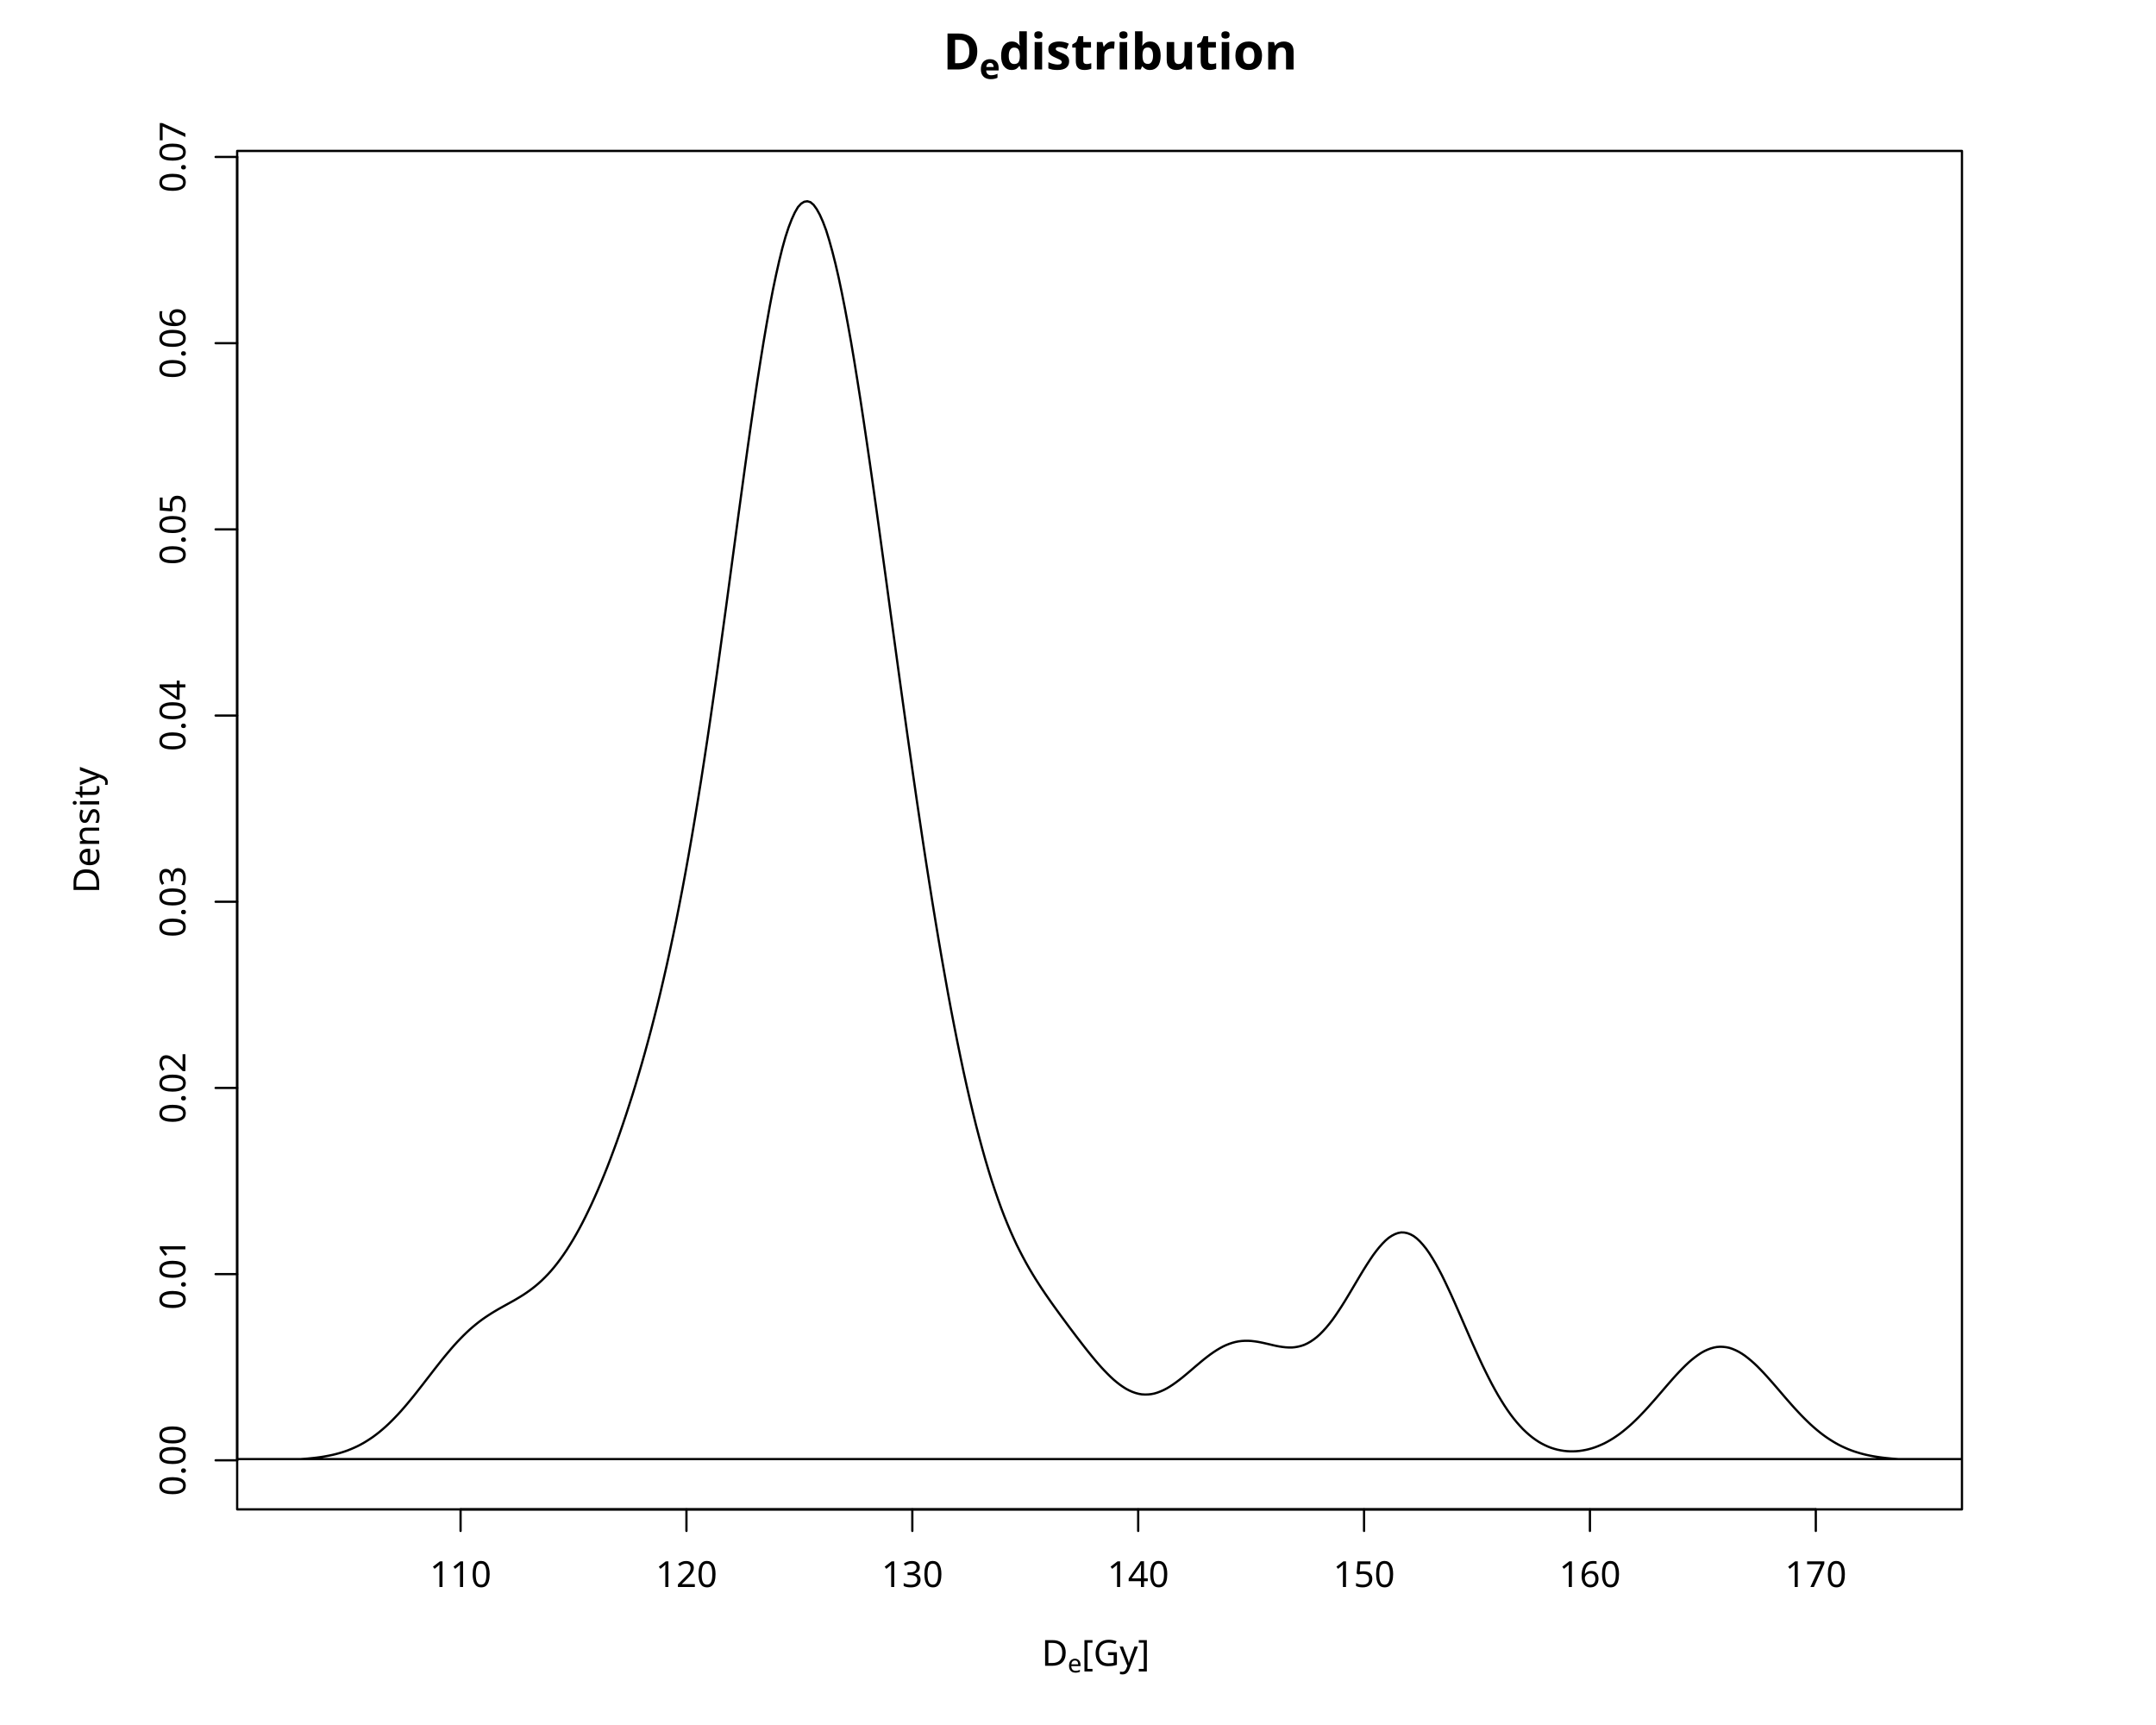
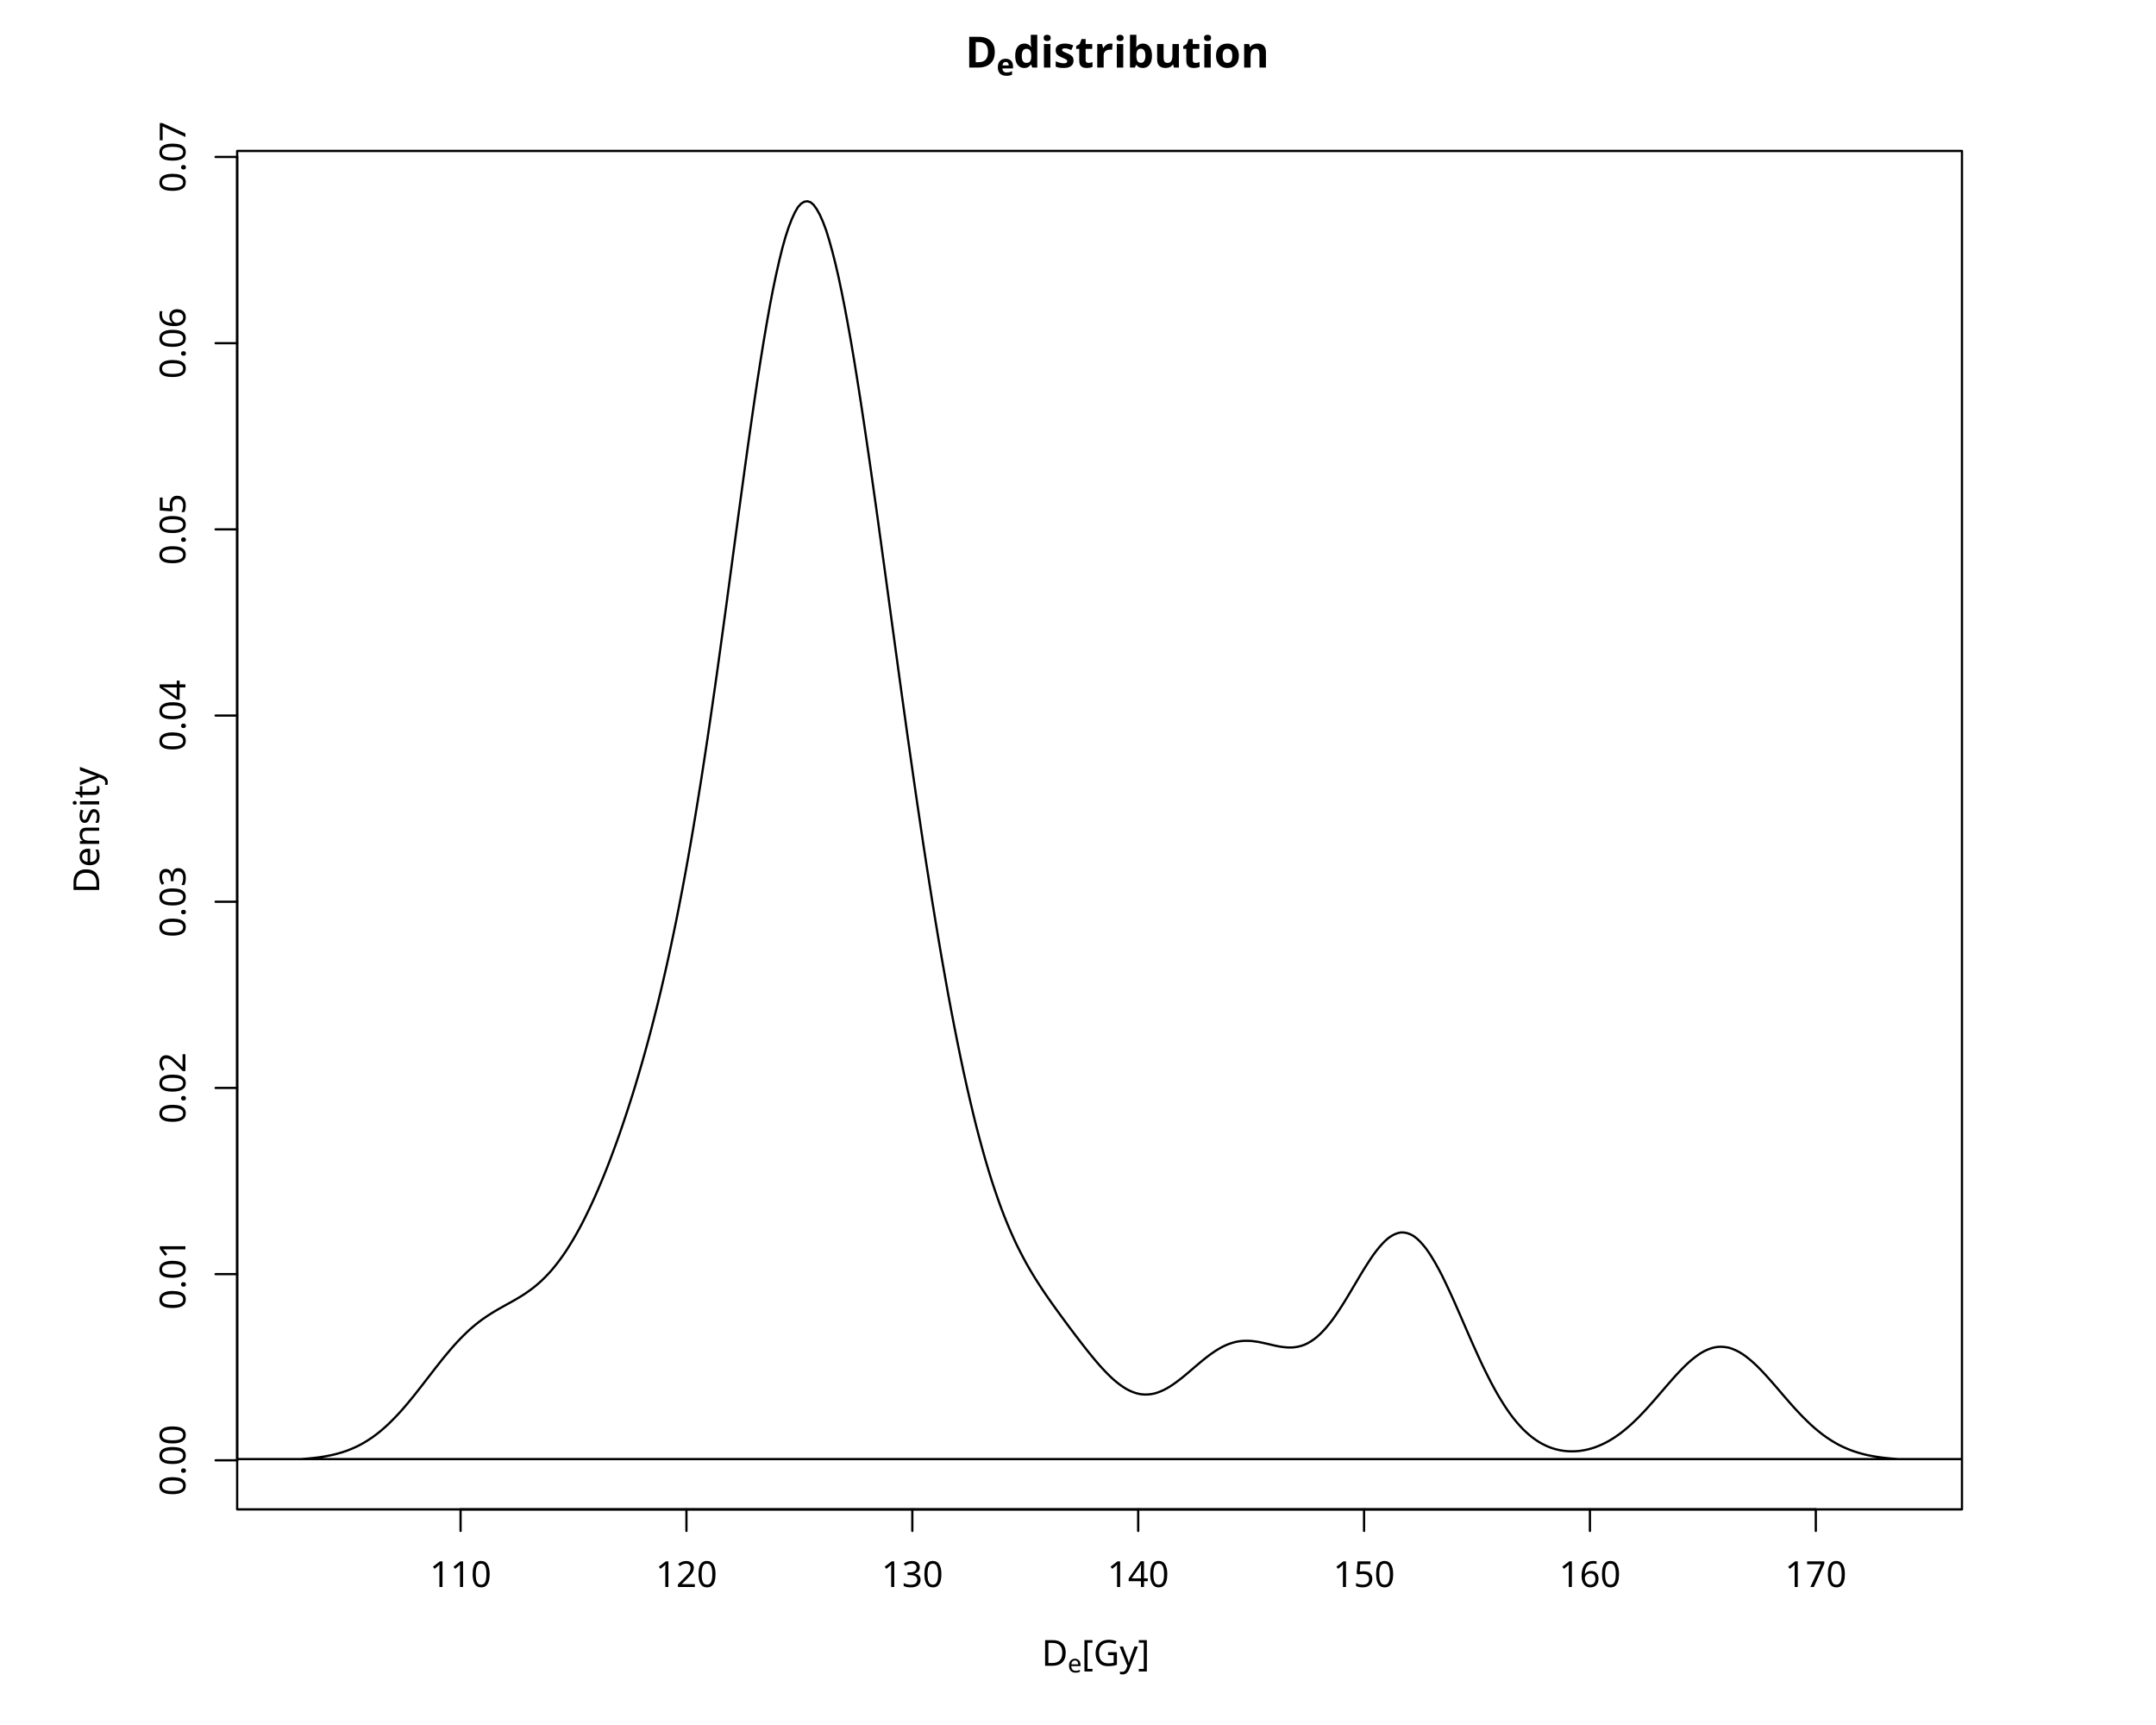
<svg xmlns="http://www.w3.org/2000/svg" class="svglite" data-engine-version="2.0" width="720.00pt" height="576.00pt" viewBox="0 0 720.00 576.00">
  <defs>
    <style type="text/css">
    .svglite line, .svglite polyline, .svglite polygon, .svglite path, .svglite rect, .svglite circle {
      fill: none;
      stroke: #000000;
      stroke-linecap: round;
      stroke-linejoin: round;
      stroke-miterlimit: 10.00;
    }
  </style>
  </defs>
  <rect width="100%" height="100%" style="stroke: none; fill: #FFFFFF;" />
  <defs>
    <clipPath id="cpMC4wMHw3MjAuMDB8MC4wMHw1NzYuMDA=">
      <rect x="0.00" y="0.00" width="720.00" height="576.00" />
    </clipPath>
  </defs>
  <g clip-path="url(#cpMC4wMHw3MjAuMDB8MC4wMHw1NzYuMDA=)">
    <polygon points="79.20,504.00 655.20,504.00 655.20,50.40 79.20,50.40 " style="stroke-width: 0.75; fill: none;" />
    <line x1="153.81" y1="504.00" x2="606.39" y2="504.00" style="stroke-width: 0.75;" />
    <line x1="153.81" y1="504.00" x2="153.81" y2="511.20" style="stroke-width: 0.75;" />
    <line x1="229.24" y1="504.00" x2="229.24" y2="511.20" style="stroke-width: 0.75;" />
    <line x1="304.67" y1="504.00" x2="304.67" y2="511.20" style="stroke-width: 0.75;" />
    <line x1="380.10" y1="504.00" x2="380.10" y2="511.20" style="stroke-width: 0.75;" />
    <line x1="455.53" y1="504.00" x2="455.53" y2="511.20" style="stroke-width: 0.75;" />
    <line x1="530.96" y1="504.00" x2="530.96" y2="511.20" style="stroke-width: 0.75;" />
    <line x1="606.39" y1="504.00" x2="606.39" y2="511.20" style="stroke-width: 0.75;" />
    <text x="153.81" y="529.92" text-anchor="middle" style="font-size: 12.00px; font-family: sans;" textLength="20.02px" lengthAdjust="spacingAndGlyphs">110</text>
    <text x="229.24" y="529.92" text-anchor="middle" style="font-size: 12.00px; font-family: sans;" textLength="20.02px" lengthAdjust="spacingAndGlyphs">120</text>
    <text x="304.67" y="529.92" text-anchor="middle" style="font-size: 12.00px; font-family: sans;" textLength="20.02px" lengthAdjust="spacingAndGlyphs">130</text>
    <text x="380.10" y="529.92" text-anchor="middle" style="font-size: 12.00px; font-family: sans;" textLength="20.02px" lengthAdjust="spacingAndGlyphs">140</text>
    <text x="455.53" y="529.92" text-anchor="middle" style="font-size: 12.00px; font-family: sans;" textLength="20.02px" lengthAdjust="spacingAndGlyphs">150</text>
    <text x="530.96" y="529.92" text-anchor="middle" style="font-size: 12.00px; font-family: sans;" textLength="20.02px" lengthAdjust="spacingAndGlyphs">160</text>
    <text x="606.39" y="529.92" text-anchor="middle" style="font-size: 12.00px; font-family: sans;" textLength="20.02px" lengthAdjust="spacingAndGlyphs">170</text>
    <text x="347.86" y="556.23" style="font-size: 12.00px; font-family: sans;" textLength="8.67px" lengthAdjust="spacingAndGlyphs">D</text>
    <text x="356.53" y="558.45" style="font-size: 8.40px; font-family: sans;" textLength="4.67px" lengthAdjust="spacingAndGlyphs">e</text>
    <text x="361.20" y="556.23" style="font-size: 12.00px; font-family: sans;" textLength="25.34px" lengthAdjust="spacingAndGlyphs"> [Gy]</text>
    <line x1="79.20" y1="487.62" x2="79.20" y2="52.41" style="stroke-width: 0.75;" />
    <line x1="79.20" y1="487.62" x2="72.00" y2="487.62" style="stroke-width: 0.75;" />
    <line x1="79.20" y1="425.45" x2="72.00" y2="425.45" style="stroke-width: 0.75;" />
    <line x1="79.20" y1="363.28" x2="72.00" y2="363.28" style="stroke-width: 0.75;" />
    <line x1="79.20" y1="301.11" x2="72.00" y2="301.11" style="stroke-width: 0.75;" />
    <line x1="79.20" y1="238.93" x2="72.00" y2="238.93" style="stroke-width: 0.75;" />
    <line x1="79.20" y1="176.76" x2="72.00" y2="176.76" style="stroke-width: 0.75;" />
    <line x1="79.20" y1="114.59" x2="72.00" y2="114.59" style="stroke-width: 0.75;" />
    <line x1="79.20" y1="52.41" x2="72.00" y2="52.41" style="stroke-width: 0.75;" />
    <text transform="translate(61.92,487.62) rotate(-90)" text-anchor="middle" style="font-size: 12.00px; font-family: sans;" textLength="23.36px" lengthAdjust="spacingAndGlyphs">0.00</text>
    <text transform="translate(61.92,425.45) rotate(-90)" text-anchor="middle" style="font-size: 12.00px; font-family: sans;" textLength="23.36px" lengthAdjust="spacingAndGlyphs">0.01</text>
    <text transform="translate(61.92,363.28) rotate(-90)" text-anchor="middle" style="font-size: 12.00px; font-family: sans;" textLength="23.36px" lengthAdjust="spacingAndGlyphs">0.02</text>
    <text transform="translate(61.92,301.11) rotate(-90)" text-anchor="middle" style="font-size: 12.00px; font-family: sans;" textLength="23.36px" lengthAdjust="spacingAndGlyphs">0.03</text>
    <text transform="translate(61.92,238.93) rotate(-90)" text-anchor="middle" style="font-size: 12.00px; font-family: sans;" textLength="23.36px" lengthAdjust="spacingAndGlyphs">0.04</text>
    <text transform="translate(61.92,176.76) rotate(-90)" text-anchor="middle" style="font-size: 12.00px; font-family: sans;" textLength="23.36px" lengthAdjust="spacingAndGlyphs">0.05</text>
    <text transform="translate(61.92,114.59) rotate(-90)" text-anchor="middle" style="font-size: 12.00px; font-family: sans;" textLength="23.36px" lengthAdjust="spacingAndGlyphs">0.06</text>
    <text transform="translate(61.92,52.41) rotate(-90)" text-anchor="middle" style="font-size: 12.00px; font-family: sans;" textLength="23.36px" lengthAdjust="spacingAndGlyphs">0.07</text>
    <text transform="translate(33.12,277.20) rotate(-90)" text-anchor="middle" style="font-size: 12.00px; font-family: sans;" textLength="40.02px" lengthAdjust="spacingAndGlyphs">Density</text>
  </g>
  <defs>
    <clipPath id="cpNzkuMjB8NjU1LjIwfDUwLjQwfDUwNC4wMA==">
      <rect x="79.20" y="50.40" width="576.00" height="453.60" />
    </clipPath>
  </defs>
  <g clip-path="url(#cpNzkuMjB8NjU1LjIwfDUwLjQwfDUwNC4wMA==)">
    <polygon points="79.20,487.20 100.53,487.20 101.58,487.13 102.62,487.05 103.66,486.95 104.71,486.84 105.75,486.72 106.80,486.58 107.84,486.42 108.88,486.24 109.93,486.04 110.97,485.82 112.01,485.57 113.06,485.29 114.10,484.99 115.15,484.65 116.19,484.28 117.23,483.86 118.28,483.41 119.32,482.93 120.36,482.40 121.41,481.82 122.45,481.19 123.49,480.52 124.54,479.81 125.58,479.04 126.63,478.22 127.67,477.35 128.71,476.44 129.76,475.47 130.80,474.45 131.84,473.39 132.89,472.29 133.93,471.15 134.98,469.95 136.02,468.73 137.06,467.47 138.11,466.19 139.15,464.88 140.19,463.55 141.24,462.21 142.28,460.86 143.33,459.51 144.37,458.16 145.41,456.82 146.46,455.49 147.50,454.17 148.54,452.89 149.59,451.64 150.63,450.41 151.67,449.22 152.72,448.07 153.76,446.98 154.81,445.92 155.85,444.91 156.89,443.94 157.94,443.03 158.98,442.17 160.02,441.35 161.07,440.57 162.11,439.84 163.16,439.15 164.20,438.48 165.24,437.85 166.29,437.23 167.33,436.64 168.37,436.06 169.42,435.48 170.46,434.90 171.51,434.32 172.55,433.71 173.59,433.09 174.64,432.44 175.68,431.75 176.72,431.02 177.77,430.24 178.81,429.42 179.85,428.54 180.90,427.59 181.94,426.57 182.99,425.49 184.03,424.34 185.07,423.11 186.12,421.79 187.16,420.40 188.20,418.94 189.25,417.39 190.29,415.74 191.34,414.02 192.38,412.22 193.42,410.35 194.47,408.37 195.51,406.31 196.55,404.17 197.60,401.96 198.64,399.66 199.69,397.27 200.73,394.81 201.77,392.28 202.82,389.66 203.86,386.95 204.90,384.16 205.95,381.30 206.99,378.36 208.03,375.33 209.08,372.20 210.12,369.00 211.17,365.72 212.21,362.34 213.25,358.84 214.30,355.26 215.34,351.58 216.38,347.80 217.43,343.87 218.47,339.83 219.52,335.67 220.56,331.39 221.60,326.94 222.65,322.34 223.69,317.60 224.73,312.71 225.78,307.65 226.82,302.39 227.87,296.96 228.91,291.37 229.95,285.60 231.00,279.60 232.04,273.42 233.08,267.07 234.13,260.55 235.17,253.83 236.22,246.92 237.26,239.87 238.30,232.67 239.35,225.34 240.39,217.85 241.43,210.27 242.48,202.62 243.52,194.90 244.56,187.14 245.61,179.37 246.65,171.63 247.70,163.92 248.74,156.30 249.78,148.81 250.83,141.45 251.87,134.26 252.91,127.25 253.96,120.56 255.00,114.13 256.05,107.98 257.09,102.13 258.13,96.71 259.18,91.71 260.22,87.09 261.26,82.87 262.31,79.12 263.35,75.94 264.40,73.22 265.44,70.95 266.48,69.15 267.53,68.01 268.57,67.37 269.61,67.20 270.66,67.51 271.70,68.39 272.74,69.83 273.79,71.73 274.83,74.07 275.88,76.86 276.92,80.22 277.96,83.97 279.01,88.11 280.05,92.61 281.09,97.55 282.14,102.85 283.18,108.44 284.23,114.31 285.27,120.47 286.31,126.93 287.36,133.58 288.40,140.43 289.44,147.44 290.49,154.65 291.53,161.97 292.58,169.40 293.62,176.90 294.66,184.49 295.71,192.11 296.75,199.76 297.79,207.42 298.84,215.07 299.88,222.68 300.92,230.26 301.97,237.78 303.01,245.25 304.06,252.62 305.10,259.89 306.14,267.07 307.19,274.15 308.23,281.11 309.27,287.92 310.32,294.60 311.36,301.16 312.41,307.58 313.45,313.81 314.49,319.89 315.54,325.83 316.58,331.63 317.62,337.22 318.67,342.64 319.71,347.90 320.76,353.01 321.80,357.93 322.84,362.64 323.89,367.20 324.93,371.59 325.97,375.82 327.02,379.83 328.06,383.67 329.10,387.36 330.15,390.89 331.19,394.24 332.24,397.41 333.28,400.43 334.32,403.32 335.37,406.07 336.41,408.64 337.45,411.10 338.50,413.44 339.54,415.68 340.59,417.78 341.63,419.78 342.67,421.71 343.72,423.56 344.76,425.32 345.80,427.02 346.85,428.66 347.89,430.26 348.94,431.82 349.98,433.33 351.02,434.82 352.07,436.29 353.11,437.73 354.15,439.16 355.20,440.58 356.24,441.99 357.28,443.39 358.33,444.78 359.37,446.16 360.42,447.52 361.46,448.88 362.50,450.21 363.55,451.53 364.59,452.81 365.63,454.07 366.68,455.30 367.72,456.48 368.77,457.61 369.81,458.68 370.85,459.71 371.90,460.68 372.94,461.55 373.98,462.36 375.03,463.09 376.07,463.75 377.12,464.30 378.16,464.76 379.20,465.13 380.25,465.41 381.29,465.59 382.33,465.65 383.38,465.63 384.42,465.52 385.46,465.32 386.51,465.01 387.55,464.61 388.60,464.15 389.64,463.61 390.68,462.99 391.73,462.30 392.77,461.56 393.81,460.78 394.86,459.96 395.90,459.10 396.95,458.22 397.99,457.33 399.03,456.43 400.08,455.55 401.12,454.67 402.16,453.82 403.21,453.00 404.25,452.22 405.30,451.49 406.34,450.81 407.38,450.19 408.43,449.62 409.47,449.14 410.51,448.73 411.56,448.38 412.60,448.10 413.64,447.90 414.69,447.77 415.73,447.71 416.78,447.71 417.82,447.76 418.86,447.88 419.91,448.03 420.95,448.22 421.99,448.44 423.04,448.68 424.08,448.92 425.13,449.17 426.17,449.40 427.21,449.60 428.26,449.76 429.30,449.88 430.34,449.94 431.39,449.95 432.43,449.85 433.48,449.67 434.52,449.41 435.56,449.06 436.61,448.57 437.65,447.98 438.69,447.28 439.74,446.47 440.78,445.54 441.82,444.48 442.87,443.33 443.91,442.07 444.96,440.72 446.00,439.25 447.04,437.71 448.09,436.10 449.13,434.44 450.17,432.72 451.22,430.97 452.26,429.21 453.31,427.44 454.35,425.69 455.39,423.98 456.44,422.31 457.48,420.71 458.52,419.17 459.57,417.76 460.61,416.46 461.66,415.28 462.70,414.23 463.74,413.34 464.79,412.64 465.83,412.10 466.87,411.72 467.92,411.52 468.96,411.56 470.00,411.77 471.05,412.17 472.09,412.74 473.14,413.54 474.18,414.52 475.22,415.67 476.27,416.97 477.31,418.45 478.35,420.10 479.40,421.87 480.44,423.76 481.49,425.76 482.53,427.89 483.57,430.09 484.62,432.35 485.66,434.67 486.70,437.04 487.75,439.43 488.79,441.83 489.84,444.24 490.88,446.63 491.92,448.99 492.97,451.31 494.01,453.60 495.05,455.83 496.10,457.98 497.14,460.06 498.18,462.08 499.23,464.01 500.27,465.85 501.32,467.59 502.36,469.25 503.40,470.82 504.45,472.30 505.49,473.66 506.53,474.93 507.58,476.12 508.62,477.23 509.67,478.23 510.71,479.15 511.75,479.99 512.80,480.75 513.84,481.44 514.88,482.04 515.93,482.57 516.97,483.04 518.02,483.45 519.06,483.78 520.10,484.06 521.15,484.28 522.19,484.45 523.23,484.56 524.28,484.62 525.32,484.62 526.37,484.58 527.41,484.49 528.45,484.34 529.50,484.15 530.54,483.91 531.58,483.62 532.63,483.28 533.67,482.88 534.71,482.44 535.76,481.96 536.80,481.41 537.85,480.81 538.89,480.17 539.93,479.47 540.98,478.73 542.02,477.92 543.06,477.07 544.11,476.17 545.15,475.23 546.20,474.23 547.24,473.20 548.28,472.12 549.33,471.02 550.37,469.88 551.41,468.71 552.46,467.53 553.50,466.33 554.55,465.11 555.59,463.90 556.63,462.69 557.68,461.49 558.72,460.30 559.76,459.15 560.81,458.03 561.85,456.95 562.89,455.92 563.94,454.93 564.98,454.03 566.03,453.20 567.07,452.44 568.11,451.75 569.16,451.16 570.20,450.68 571.24,450.28 572.29,449.98 573.33,449.78 574.38,449.70 575.42,449.73 576.46,449.85 577.51,450.06 578.55,450.41 579.59,450.85 580.64,451.37 581.68,451.99 582.73,452.70 583.77,453.50 584.81,454.36 585.86,455.29 586.90,456.28 587.94,457.34 588.99,458.44 590.03,459.57 591.07,460.74 592.12,461.93 593.16,463.13 594.21,464.35 595.25,465.57 596.29,466.78 597.34,467.98 598.38,469.16 599.42,470.32 600.47,471.45 601.51,472.55 602.56,473.61 603.60,474.64 604.64,475.63 605.69,476.57 606.73,477.46 607.77,478.31 608.82,479.12 609.86,479.87 610.91,480.57 611.95,481.23 612.99,481.85 614.04,482.43 615.08,482.95 616.12,483.43 617.17,483.88 618.21,484.29 619.25,484.66 620.30,484.99 621.34,485.30 622.39,485.58 623.43,485.83 624.47,486.05 625.52,486.25 626.56,486.42 627.60,486.58 628.65,486.72 629.69,486.84 630.74,486.95 631.78,487.05 632.82,487.13 633.87,487.20 655.20,487.20 " style="stroke-width: 0.75; fill: none;" />
  </g>
  <g clip-path="url(#cpMC4wMHw3MjAuMDB8MC4wMHw1NzYuMDA=)">
-     <text x="314.91" y="23.20" style="font-size: 16.80px; font-weight: bold; font-family: sans;" textLength="12.14px" lengthAdjust="spacingAndGlyphs">D</text>
-     <text x="327.04" y="26.31" style="font-size: 11.76px; font-weight: bold; font-family: sans;" textLength="6.54px" lengthAdjust="spacingAndGlyphs">e</text>
-     <text x="333.58" y="23.20" style="font-size: 16.80px; font-weight: bold; font-family: sans;" textLength="85.91px" lengthAdjust="spacingAndGlyphs"> distribution</text>
+     <text x="322.38" y="22.56" style="font-size: 14.40px; font-weight: bold; font-family: sans;" textLength="10.40px" lengthAdjust="spacingAndGlyphs">D</text>
+     <text x="332.78" y="25.22" style="font-size: 10.08px; font-weight: bold; font-family: sans;" textLength="5.61px" lengthAdjust="spacingAndGlyphs">e</text>
+     <text x="338.39" y="22.56" style="font-size: 14.40px; font-weight: bold; font-family: sans;" textLength="73.64px" lengthAdjust="spacingAndGlyphs"> distribution</text>
  </g>
  <defs>
    <clipPath id="cpNTkuMDR8Njg5Ljc2fDU5LjA0fDUwMi41Ng==">
      <rect x="59.04" y="59.04" width="630.72" height="443.52" />
    </clipPath>
  </defs>
  <g clip-path="url(#cpNTkuMDR8Njg5Ljc2fDU5LjA0fDUwMi41Ng==)">
</g>
</svg>
